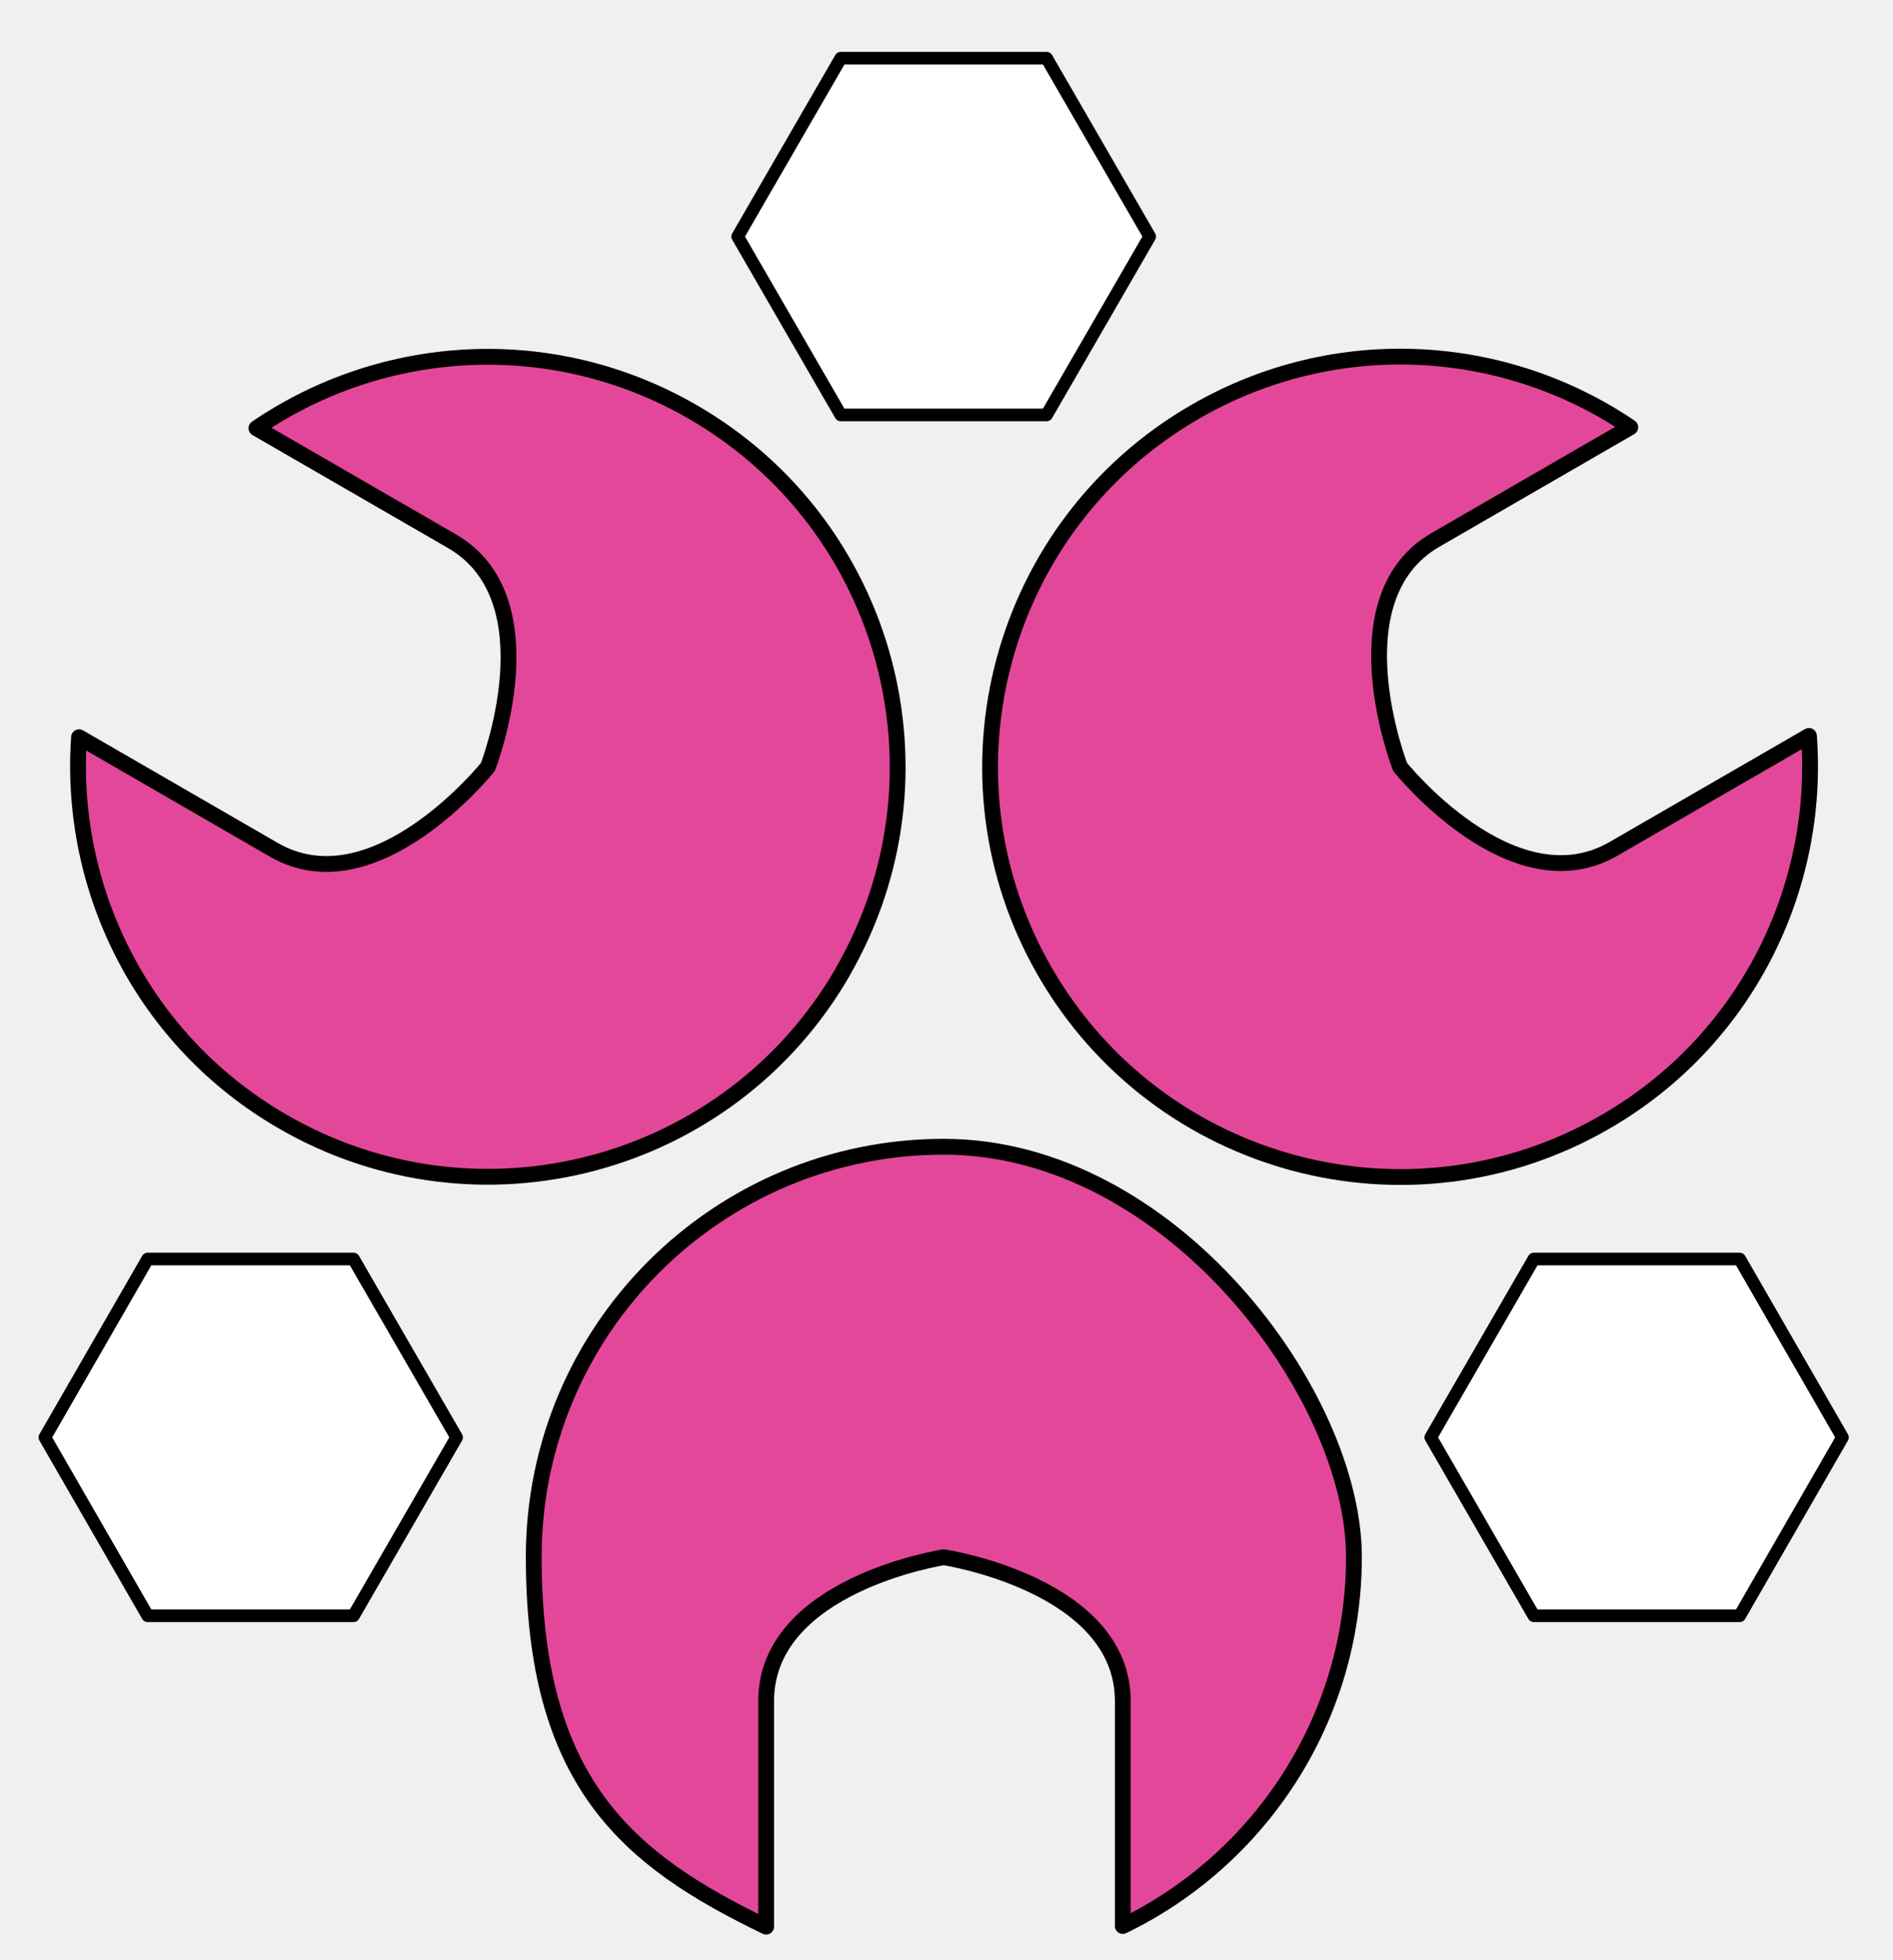
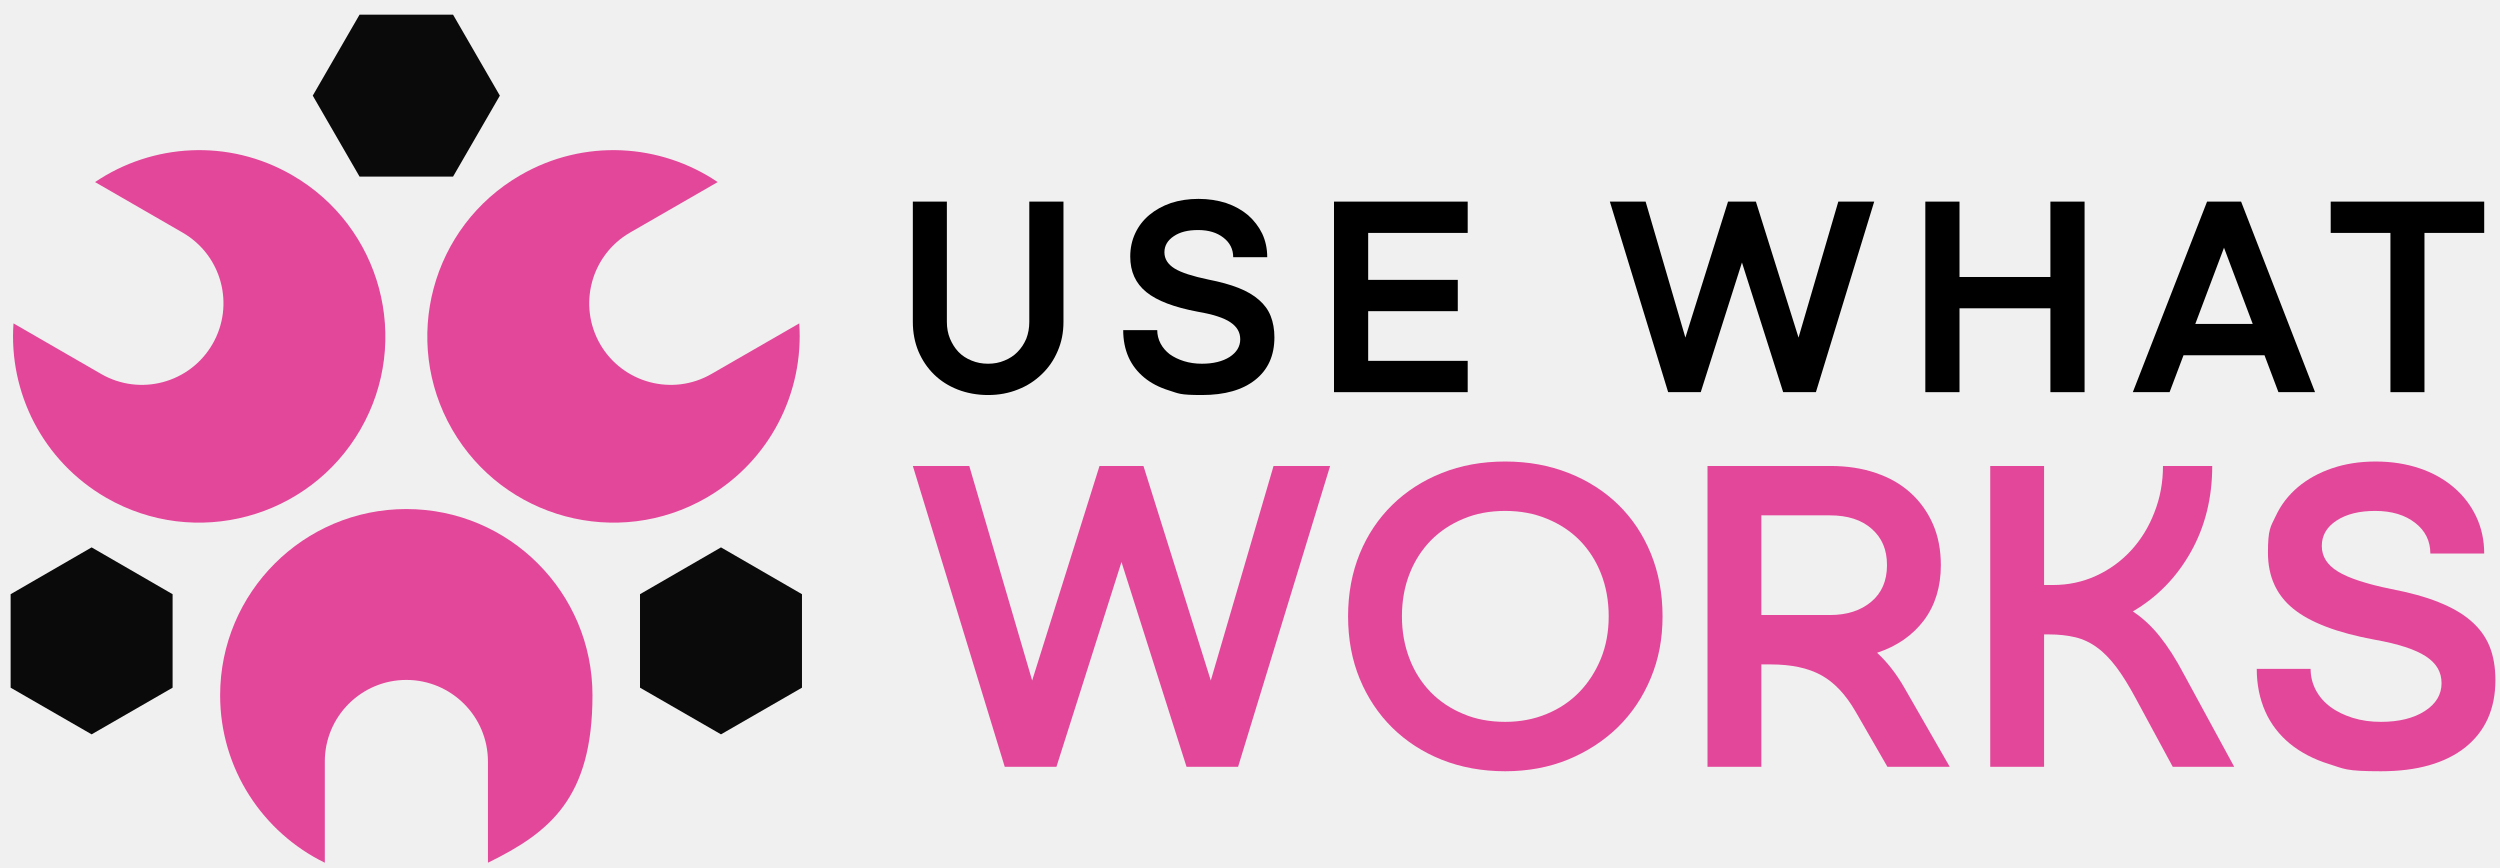
- <svg xmlns="http://www.w3.org/2000/svg" id="Layer_1" version="1.1" viewBox="0 0 598.6 619.5">
+ <svg xmlns="http://www.w3.org/2000/svg" version="1.1" viewBox="0 0 1741 604" width="1741" height="604">
  <defs>
    <style>
-       .st0 {
-         fill: #fff;
-       }
- 
-       .st0, .st1, .st2, .st3, .st4, .st5, .st6, .st7, .st8, .st9 {
-         stroke: #000;
-         stroke-linecap: round;
-         stroke-linejoin: round;
-       }
- 
-       .st0, .st1, .st2, .st3, .st4, .st5, .st6, .st7, .st9 {
-         stroke-width: 4px;
+       .st0, .st1, .st2, .st3 {
+         fill: #e3479a;
      }

      .st1 {
+         mix-blend-mode: color;
+       }
+ 
+       .st1, .st4, .st2 {
+         isolation: isolate;
+       }
+ 
+       .st1, .st5, .st2, .st6, .st7, .st3 {
+         fill-rule: evenodd;
+       }
+ 
+       .st5 {
+         fill: #111827;
+       }
+ 
+       .st2 {
        opacity: .7;
      }

-       .st1, .st2, .st10, .st3, .st7, .st8 {
-         fill: #e3479a;
-       }
- 
-       .st1, .st2, .st4, .st5, .st6, .st7 {
-         fill-rule: evenodd;
-       }
- 
-       .st1, .st11, .st7 {
-         isolation: isolate;
-       }
- 
-       .st12 {
-         fill: none;
-       }
- 
-       .st5 {
-         fill: #f9fafb;
-       }
- 
-       .st6 {
-         fill: #111827;
+       .st8 {
+         fill: #0a0a0a;
      }

      .st7 {
-         mix-blend-mode: color;
-       }
- 
-       .st8 {
-         stroke-width: 5px;
-       }
- 
-       .st13 {
-         fill: #0a0a0a;
+         fill: #f9fafb;
      }
    </style>
  </defs>
-   <path class="st8" d="M298.5,362.6c-71.6,0-129.7,58-129.7,129.7s30,95.9,73.5,116.9v-71.3h0c0-36.9,56.2-45.5,56.2-45.5,0,0,56.6,8.6,56.6,45.5h0v71.1c43.3-21,73.1-65.4,73.1-116.7s-58-129.7-129.7-129.7Z" />
-   <path class="st8" d="M330.5,307.3c35.8,62,115.1,83.3,177.1,47.5,44.6-25.7,68.1-73.9,64.5-122.1l-61.8,35.7h0c-32,18.5-67.5-25.9-67.5-25.9,0,0-20.8-53.3,11.2-71.8h0s61.6-35.6,61.6-35.6c-39.8-27-93.1-30.6-137.6-4.9-62,35.8-83.3,115.1-47.5,177.1Z" />
-   <path class="st8" d="M266.5,307.3c35.8-62,14.6-141.3-47.5-177.1-44.6-25.7-98.1-22-137.9,5.2l61.8,35.7h0c32,18.5,11.4,71.4,11.4,71.4,0,0-35.7,44.7-67.7,26.2h0s-61.6-35.6-61.6-35.6c-3.4,48,20.1,96,64.5,121.6,62,35.8,141.3,14.6,177.1-47.5Z" />
-   <g class="st11">
-     <g id="Layer_11" data-name="Layer_1">
-       <path class="st6" d="M4378.4,4770.9v2134.6H844.9v-2134.6h3533.5Z" />
-       <path class="st7" d="M7911.9,4770.9v2134.6h-3533.5v-2134.6h3533.5Z" />
-       <path class="st1" d="M7911.9,4770.9v2134.6h-3533.5v-2134.6h3533.5Z" />
-       <path class="st2" d="M4405.3,4663.3v4475.6h-53.8v-4475.6h53.8Z" />
-       <path class="st2" d="M8044.3,6878.6v53.8H738.6v-53.8h7305.7,0Z" />
-       <path class="st5" d="M5571.2,6947.7v137h-713.7v-137h713.7Z" />
-       <path class="st9" d="M703.6,261.5c4.1,0,7.9-.7,11.4-2.2,3.5-1.4,6.6-3.4,9.1-6,2.6-2.6,4.6-5.7,6.1-9.2,1.4-3.6,2.1-7.5,2.1-11.7v-83.8h23.8v83.8c0,7.3-1.3,14-4,20.2-2.6,6.2-6.3,11.6-11,16.1-4.7,4.6-10.2,8.2-16.6,10.7-6.4,2.6-13.4,3.9-20.9,3.9s-14.7-1.3-21.1-3.8c-6.4-2.5-11.9-6-16.5-10.5s-8.2-9.8-10.9-16.1c-2.6-6.3-3.9-13.1-3.9-20.5v-83.8h23.7v83.8c0,4.2.7,8.1,2.2,11.7,1.5,3.5,3.4,6.6,5.9,9.2,2.5,2.6,5.6,4.6,9.1,6,3.6,1.5,7.4,2.2,11.5,2.2h0Z" />
-       <path class="st9" d="M903,243.1c0,12.7-4.4,22.5-13.3,29.6-8.9,7.1-21.3,10.6-37.2,10.6s-16.1-1.1-22.9-3.2c-6.8-2.1-12.6-5.1-17.3-9s-8.4-8.6-10.9-14.2c-2.5-5.7-3.7-11.9-3.7-18.8h23.7c0,3.3.8,6.4,2.3,9.3,1.5,2.9,3.7,5.4,6.4,7.5,2.8,2,6.1,3.6,9.9,4.8,3.9,1.2,8,1.8,12.5,1.8,7.9,0,14.4-1.6,19.3-4.7,4.9-3.2,7.4-7.3,7.4-12.3s-2.3-8.8-6.9-11.9c-4.6-3.1-12.1-5.5-22.6-7.3-16.5-3.1-28.4-7.6-35.9-13.7-7.5-6.1-11.2-14.3-11.2-24.7s1.2-11.4,3.5-16.3c2.3-4.9,5.5-9.1,9.8-12.7,4.2-3.5,9.2-6.3,15-8.3,5.8-1.9,12.2-2.9,19.2-2.9s13.4,1,19.3,2.9c5.9,2,10.9,4.8,15.2,8.4,4.2,3.7,7.5,8,9.9,12.9,2.3,4.9,3.5,10.4,3.5,16.4h-23.7c0-5.6-2.3-10.1-6.8-13.6s-10.3-5.3-17.6-5.3-12.7,1.4-17,4.3c-4.3,2.9-6.5,6.6-6.5,11.2s2.4,8.4,7.1,11.3c4.7,2.9,12.6,5.4,23.6,7.7,8.1,1.6,15.1,3.5,20.9,5.8,5.8,2.3,10.6,5.1,14.3,8.4,3.7,3.2,6.4,6.9,8.1,11.2,1.7,4.3,2.6,9.3,2.6,14.8h0Z" />
-       <path class="st9" d="M1037.6,170.4h-69.3v32.7h62.4v21.8h-62.4v34.6h69.3v21.8h-93.1v-132.7h93.1v21.8h0Z" />
-       <path class="st9" d="M1218.9,148.6h19.4l29.7,94.7,27.7-94.7h25l-40.6,132.7h-22.8l-28.7-90.3-28.7,90.3h-22.7l-40.6-132.7h24.9l27.7,94.7,29.7-94.7h0Z" />
-       <path class="st9" d="M1467.2,148.6v132.7h-23.8v-58.4h-63.3v58.4h-23.8v-132.7h23.8v52.5h63.3v-52.5h23.8Z" />
-       <path class="st4" d="M1500.8,281.3l51.7-132.7h23.7l51.5,132.7h-25.5l-9.7-25.7h-56.4l-9.7,25.7h-25.6ZM1544.3,233.8h40l-20-53.1-20,53.1Z" />
-       <path class="st9" d="M1745.5,170.4h-41.6v110.9h-23.7v-110.9h-41.6v-21.8h106.9v21.8h0Z" />
-       <path class="st3" d="M773.2,332.7h30.6l46.9,149.4,43.7-149.4h39.4l-64.1,209.5h-35.9l-45.3-142.6-45.3,142.6h-36l-64-209.5h39.3l43.8,149.4,46.9-149.4h0Z" />
-       <path class="st2" d="M942.3,437.4c0-15.8,2.7-30.3,8.1-43.6,5.4-13.2,13-24.5,22.7-34s21.2-16.9,34.5-22.2c13.3-5.3,28-8,44.1-8s30.7,2.7,44.2,8c13.4,5.3,25,12.7,34.7,22.2s17.2,20.8,22.6,34c5.4,13.3,8.1,27.8,8.1,43.6s-2.7,29.8-8.2,43c-5.5,13.3-13.2,24.7-23,34.3-9.8,9.5-21.4,17-34.7,22.5-13.3,5.4-27.9,8.1-43.7,8.1s-30.8-2.7-44.1-8-24.8-12.8-34.5-22.3c-9.7-9.6-17.3-21-22.7-34.1s-8.1-27.6-8.1-43.5h0ZM979.8,437.4c0,10.7,1.8,20.5,5.3,29.6s8.5,16.8,14.8,23.3c6.4,6.5,14,11.5,22.7,15.1,8.7,3.7,18.4,5.5,29.1,5.5s20-1.8,28.9-5.5c8.8-3.6,16.4-8.7,22.8-15.3,6.3-6.5,11.3-14.3,15-23.3,3.6-8.9,5.4-18.7,5.4-29.4s-1.8-20.7-5.3-29.6c-3.5-9-8.5-16.7-14.8-23.2-6.4-6.5-14-11.5-22.8-15.1-8.9-3.7-18.6-5.5-29.2-5.5s-20.4,1.8-29.1,5.5c-8.7,3.6-16.3,8.6-22.7,15.1-6.3,6.5-11.3,14.2-14.8,23.2-3.5,8.9-5.3,18.8-5.3,29.6h0Z" />
-       <path class="st2" d="M1360.1,401.8c0,15-3.9,27.8-11.7,38.3-7.9,10.5-18.8,18.1-32.7,22.7,7.1,6.5,13.3,14.5,18.8,24l31.8,55.4h-43.4l-22.2-38.5c-6.9-11.9-14.8-20.3-23.9-25.3s-20.8-7.5-35.2-7.5h-6.5v71.3h-37.5v-209.5h85.3c11.9,0,22.5,1.6,32,4.9,9.5,3.2,17.5,7.8,24.2,13.9s11.8,13.3,15.5,21.7c3.7,8.5,5.5,18,5.5,28.6h0ZM1235.1,436.5h47.8c11.9,0,21.4-3.1,28.7-9.2,7.3-6.1,11-14.6,11-25.5s-3.5-19-10.6-25.3-16.8-9.4-29.1-9.4h-47.8v69.4Z" />
-       <path class="st3" d="M1433,415.6h6.2c10.6,0,20.6-2.1,30-6.4s17.5-10.2,24.4-17.7,12.3-16.3,16.2-26.4c4-10.1,6-20.9,6-32.4h34.3c0,22.1-4.9,42-14.8,59.7s-23.4,31.6-40.5,41.6c6.7,4.4,12.9,10.1,18.6,17.2s11.4,15.9,17,26.6l35,64.4h-42.8l-25.9-47.9c-4.6-8.5-9-15.7-13.3-21.4-4.3-5.7-8.7-10.3-13.4-13.7-4.7-3.5-9.8-5.9-15.2-7.2s-11.6-2-18.7-2h-3.1v92.2h-37.5v-209.5h37.5v82.9h0Z" />
-       <path class="st3" d="M1750.3,481.8c0,20-7,35.6-20.9,46.8-14,11.1-33.6,16.7-58.8,16.7s-25.4-1.7-36.1-5-19.8-8.1-27.3-14.2c-7.5-6.2-13.3-13.7-17.2-22.5-3.9-8.9-5.9-18.7-5.9-29.6h37.5c0,5.2,1.2,10.1,3.6,14.7s5.8,8.5,10.1,11.7c4.4,3.3,9.6,5.8,15.6,7.7,6.1,1.9,12.6,2.8,19.7,2.8,12.5,0,22.7-2.5,30.5-7.5s11.7-11.5,11.7-19.4-3.6-13.9-10.9-18.7c-7.3-4.8-19.2-8.7-35.6-11.6-26.1-4.8-45-12-56.8-21.6-11.7-9.5-17.6-22.5-17.6-39s1.8-18,5.5-25.7c3.6-7.7,8.7-14.3,15.4-20,6.7-5.6,14.6-10,23.8-13.1,9.1-3.1,19.2-4.7,30.3-4.7s21.2,1.6,30.5,4.7,17.2,7.6,23.9,13.3c6.7,5.7,11.9,12.5,15.6,20.3s5.6,16.4,5.6,25.8h-37.5c0-8.7-3.5-15.9-10.6-21.4s-16.3-8.3-27.8-8.3-20,2.2-26.9,6.7-10.3,10.4-10.3,17.7,3.7,13.2,11.2,17.8c7.5,4.6,19.9,8.7,37.2,12.2,12.9,2.5,24,5.5,33.1,9.2,9.2,3.7,16.7,8,22.5,13.1,5.9,5.1,10.2,11.1,12.9,17.8,2.7,6.8,4,14.6,4,23.3h0Z" />
-       <polygon class="st0" points="265.9 131.2 331 131.2 363.6 74.8 331 18.4 265.9 18.4 233.3 74.8 265.9 131.2" />
-       <polygon class="st0" points="550.2 398.1 485.1 398.1 452.5 454.5 485.1 510.9 550.2 510.9 582.7 454.5 550.2 398.1" />
-       <polygon class="st0" points="46.7 510.9 111.8 510.9 144.4 454.5 111.8 398.1 46.7 398.1 14.2 454.5 46.7 510.9" />
+   <g class="st4">
+     <g id="Layer_1">
+       <path class="st5" d="M4362.9,4762.7v2134.6H829.4v-2134.6h3533.5Z" />
+       <path class="st1" d="M7896.4,4762.7v2134.6h-3533.5v-2134.6h3533.5Z" />
+       <path class="st2" d="M7896.4,4762.7v2134.6h-3533.5v-2134.6h3533.5Z" />
+       <path class="st3" d="M4389.8,4655.1v4475.6h-53.8v-4475.6h53.8Z" />
+       <path class="st3" d="M8028.8,6870.4v53.8H723.1v-53.8h7305.7Z" />
+       <path class="st7" d="M5555.7,6939.5v137h-713.7v-137h713.7Z" />
+       <path class="st0" d="M153.3,484.2c0-71.6,58.1-129.7,129.7-129.7s129.6,58.1,129.6,129.7-29.7,95.5-72.8,116.6v-70.5c0-31.4-25.5-56.8-56.8-56.8s-56.8,25.4-56.8,56.8v70.5c-43.2-21.1-72.9-65.4-72.9-116.6h0Z" />
+       <path class="st0" d="M203.5,122c62,35.8,83.3,115.1,47.5,177.1-35.8,62-115.1,83.3-177.1,47.5C29.5,320.9,6,273.1,9.4,225.2l61,35.2c27.2,15.7,61.9,6.4,77.6-20.8,15.7-27.2,6.4-61.9-20.8-77.6l-61-35.2c39.8-26.9,93-30.5,137.3-4.8h0Z" />
+       <path class="st0" d="M492,346.6c-62,35.8-141.3,14.5-177.1-47.5-35.7-62-14.5-141.3,47.5-177.1,44.4-25.7,97.6-22.1,137.4,4.8l-61.1,35.2c-27.1,15.7-36.4,50.4-20.8,77.6,15.7,27.2,50.5,36.5,77.6,20.8l61.1-35.2c3.3,47.9-20.2,95.7-64.6,121.4h0Z" />
+       <path d="M688.1,253.3c4.1,0,7.9-.7,11.4-2.2,3.5-1.4,6.6-3.4,9.1-6,2.6-2.6,4.6-5.7,6.1-9.2,1.4-3.6,2.1-7.5,2.1-11.7v-83.8h23.8v83.8c0,7.3-1.3,14-4,20.2-2.6,6.2-6.3,11.6-11,16.1-4.7,4.6-10.2,8.2-16.6,10.7-6.4,2.6-13.4,3.9-20.9,3.9s-14.7-1.3-21.1-3.8c-6.4-2.5-11.9-6-16.5-10.5-4.6-4.5-8.2-9.8-10.9-16.1-2.6-6.3-3.9-13.1-3.9-20.5v-83.8h23.7v83.8c0,4.2.7,8.1,2.2,11.7,1.5,3.5,3.4,6.6,5.9,9.2,2.5,2.6,5.6,4.6,9.1,6,3.6,1.5,7.4,2.2,11.5,2.2h0Z" />
+       <path d="M887.5,234.9c0,12.7-4.4,22.5-13.3,29.6-8.9,7.1-21.3,10.6-37.2,10.6s-16.1-1.1-22.9-3.2c-6.8-2.1-12.6-5.1-17.3-9-4.7-3.9-8.4-8.6-10.9-14.2-2.5-5.7-3.7-11.9-3.7-18.8h23.7c0,3.3.8,6.4,2.3,9.3,1.5,2.9,3.7,5.4,6.4,7.5,2.8,2,6.1,3.6,9.9,4.8,3.9,1.2,8,1.8,12.5,1.8,7.9,0,14.4-1.6,19.3-4.7,4.9-3.2,7.4-7.3,7.4-12.3s-2.3-8.8-6.9-11.9c-4.6-3.1-12.1-5.5-22.6-7.3-16.5-3.1-28.4-7.6-35.9-13.7-7.5-6.1-11.2-14.3-11.2-24.7,0-6,1.2-11.4,3.5-16.3,2.3-4.9,5.5-9.1,9.8-12.7,4.2-3.5,9.2-6.3,15-8.3,5.8-1.9,12.2-2.9,19.2-2.9s13.4,1,19.3,2.9c5.9,2,10.9,4.8,15.2,8.4,4.2,3.7,7.5,8,9.9,12.9,2.3,4.9,3.5,10.4,3.5,16.4h-23.7c0-5.6-2.3-10.1-6.8-13.6-4.5-3.5-10.3-5.3-17.6-5.3s-12.7,1.4-17,4.3c-4.3,2.9-6.5,6.6-6.5,11.2,0,4.6,2.4,8.4,7.1,11.3,4.7,2.9,12.6,5.4,23.6,7.7,8.1,1.6,15.1,3.5,20.9,5.8,5.8,2.3,10.6,5.1,14.3,8.4,3.7,3.2,6.4,6.9,8.1,11.2,1.7,4.3,2.6,9.3,2.6,14.8h0Z" />
+       <path d="M1022.1,162.2h-69.3v32.7h62.4v21.8h-62.4v34.6h69.3v21.8h-93.1v-132.7h93.1v21.8Z" />
+       <path d="M1203.4,140.4h19.4l29.7,94.7,27.7-94.7h25l-40.6,132.7h-22.8l-28.7-90.3-28.7,90.3h-22.7l-40.6-132.7h24.9l27.7,94.7,29.7-94.7Z" />
+       <path d="M1451.7,140.4v132.7h-23.8v-58.4h-63.3v58.4h-23.8v-132.7h23.8v52.5h63.3v-52.5h23.8Z" />
+       <path class="st6" d="M1485.3,273.1l51.7-132.7h23.7l51.5,132.7h-25.5l-9.7-25.7h-56.4l-9.7,25.7h-25.6ZM1528.8,225.6h40l-20-53.1-20,53.1Z" />
+       <path d="M1730,162.2h-41.6v110.9h-23.7v-110.9h-41.6v-21.8h106.9v21.8Z" />
+       <path class="st0" d="M765.7,324.5h30.6l46.9,149.4,43.7-149.4h39.4l-64.1,209.5h-35.9l-45.3-142.6-45.3,142.6h-36l-64-209.5h39.3l43.8,149.4,46.9-149.4Z" />
+       <path class="st3" d="M938.8,429.2c0-15.8,2.7-30.3,8.1-43.6,5.4-13.2,13-24.5,22.7-34,9.7-9.5,21.2-16.9,34.5-22.2,13.3-5.3,28-8,44.1-8s30.7,2.7,44.2,8c13.4,5.3,25,12.7,34.7,22.2,9.7,9.5,17.2,20.8,22.6,34,5.4,13.3,8.1,27.8,8.1,43.6s-2.7,29.8-8.2,43c-5.5,13.3-13.2,24.7-23,34.3-9.8,9.5-21.4,17-34.7,22.5-13.3,5.4-27.9,8.1-43.7,8.1s-30.8-2.7-44.1-8c-13.3-5.3-24.8-12.8-34.5-22.3-9.7-9.6-17.3-21-22.7-34.1-5.4-13.1-8.1-27.6-8.1-43.5h0ZM976.3,429.2c0,10.7,1.8,20.5,5.3,29.6,3.5,9.1,8.5,16.8,14.8,23.3,6.4,6.5,14,11.5,22.7,15.1,8.7,3.7,18.4,5.5,29.1,5.5,10.4,0,20-1.8,28.9-5.5,8.8-3.6,16.4-8.7,22.8-15.3,6.3-6.5,11.3-14.3,15-23.3,3.6-8.9,5.4-18.7,5.4-29.4s-1.8-20.7-5.3-29.6c-3.5-9-8.5-16.7-14.8-23.2-6.4-6.5-14-11.5-22.8-15.1-8.9-3.7-18.6-5.5-29.2-5.5s-20.4,1.8-29.1,5.5c-8.7,3.6-16.3,8.6-22.7,15.1-6.3,6.5-11.3,14.2-14.8,23.2-3.5,8.9-5.3,18.8-5.3,29.6h0Z" />
+       <path class="st3" d="M1351.6,393.6c0,15-3.9,27.8-11.7,38.3-7.9,10.5-18.8,18.1-32.7,22.7,7.1,6.5,13.3,14.5,18.8,24l31.8,55.4h-43.4l-22.2-38.5c-6.9-11.9-14.8-20.3-23.9-25.3-9.1-5-20.8-7.5-35.2-7.5h-6.5v71.3h-37.5v-209.5h85.3c11.9,0,22.5,1.6,32,4.9,9.5,3.2,17.5,7.8,24.2,13.9,6.7,6.1,11.8,13.3,15.5,21.7,3.7,8.5,5.5,18,5.5,28.6h0ZM1226.6,428.3h47.8c11.9,0,21.4-3.1,28.7-9.2,7.3-6.1,11-14.6,11-25.5s-3.5-19-10.6-25.3c-7.1-6.3-16.8-9.4-29.1-9.4h-47.8v69.4Z" />
+       <path class="st0" d="M1423.5,407.4h6.2c10.6,0,20.6-2.1,30-6.4s17.5-10.2,24.4-17.7c6.9-7.5,12.3-16.3,16.2-26.4,4-10.1,6-20.9,6-32.4h34.3c0,22.1-4.9,42-14.8,59.7-9.9,17.7-23.4,31.6-40.5,41.6,6.7,4.4,12.9,10.1,18.6,17.2,5.7,7.1,11.4,15.9,17,26.6l35,64.4h-42.8l-25.9-47.9c-4.6-8.5-9-15.7-13.3-21.4-4.3-5.7-8.7-10.3-13.4-13.7-4.7-3.5-9.8-5.9-15.2-7.2s-11.6-2-18.7-2h-3.1v92.2h-37.5v-209.5h37.5v82.9Z" />
+       <path class="st0" d="M1737.8,473.6c0,20-7,35.6-20.9,46.8-14,11.1-33.6,16.7-58.8,16.7s-25.4-1.7-36.1-5c-10.7-3.3-19.8-8.1-27.3-14.2-7.5-6.2-13.3-13.7-17.2-22.5-3.9-8.9-5.9-18.7-5.9-29.6h37.5c0,5.2,1.2,10.1,3.6,14.7,2.4,4.6,5.8,8.5,10.1,11.7,4.4,3.3,9.6,5.8,15.6,7.7,6.1,1.9,12.6,2.8,19.7,2.8,12.5,0,22.7-2.5,30.5-7.5,7.8-5,11.7-11.5,11.7-19.4s-3.6-13.9-10.9-18.7c-7.3-4.8-19.2-8.7-35.6-11.6-26.1-4.8-45-12-56.8-21.6-11.7-9.5-17.6-22.5-17.6-39s1.8-18,5.5-25.7c3.6-7.7,8.7-14.3,15.4-20,6.7-5.6,14.6-10,23.8-13.1,9.1-3.1,19.2-4.7,30.3-4.7s21.2,1.6,30.5,4.7c9.3,3.1,17.2,7.6,23.9,13.3,6.7,5.7,11.9,12.5,15.6,20.3,3.7,7.8,5.6,16.4,5.6,25.8h-37.5c0-8.7-3.5-15.9-10.6-21.4s-16.3-8.3-27.8-8.3c-11.1,0-20,2.2-26.9,6.7s-10.3,10.4-10.3,17.7,3.7,13.2,11.2,17.8c7.5,4.6,19.9,8.7,37.2,12.2,12.9,2.5,24,5.5,33.1,9.2,9.2,3.7,16.7,8,22.5,13.1,5.9,5.1,10.2,11.1,12.9,17.8,2.7,6.8,4,14.6,4,23.3h0Z" />
+       <polygon class="st8" points="250.4 123 315.5 123 348.1 66.6 315.5 10.2 250.4 10.2 217.8 66.6 250.4 123" />
+       <polygon class="st8" points="558.5 478.9 558.5 413.8 502.1 381.2 445.7 413.8 445.7 478.9 502.1 511.4 558.5 478.9" />
+       <polygon class="st8" points="120.2 478.9 120.2 413.8 63.8 381.2 7.4 413.8 7.4 478.9 63.8 511.4 120.2 478.9" />
    </g>
  </g>
-   <path class="st10" d="M582.4-156.7c-62,35.8-141.3,14.5-177.1-47.5-35.7-62-14.5-141.3,47.5-177.1,44.4-25.7,97.6-22.1,137.4,4.8l-61.1,35.2c-27.1,15.7-36.4,50.4-20.8,77.6,15.7,27.2,50.5,36.5,77.6,20.8l61.1-35.2c3.3,47.9-20.2,95.7-64.6,121.4h0Z" />
-   <polygon class="st13" points="1248.6 -201.3 1248.6 -266.4 1192.2 -299 1135.8 -266.4 1135.8 -201.3 1192.2 -168.8 1248.6 -201.3" />
-   <path class="st10" d="M927.4-370.9c-71.6,0-129.7,58-129.7,129.7s30,95.9,73.5,116.9v-71.3h0c0-36.9,56.2-45.5,56.2-45.5,0,0,56.6,8.6,56.6,45.5h0v71.1c43.3-21,73.1-65.4,73.1-116.7s-58-129.7-129.7-129.7Z" />
-   <circle class="st13" cx="927.4" cy="-241.3" r=".6" />
-   <circle class="st12" cx="927" cy="-240.9" r="130" />
</svg>
